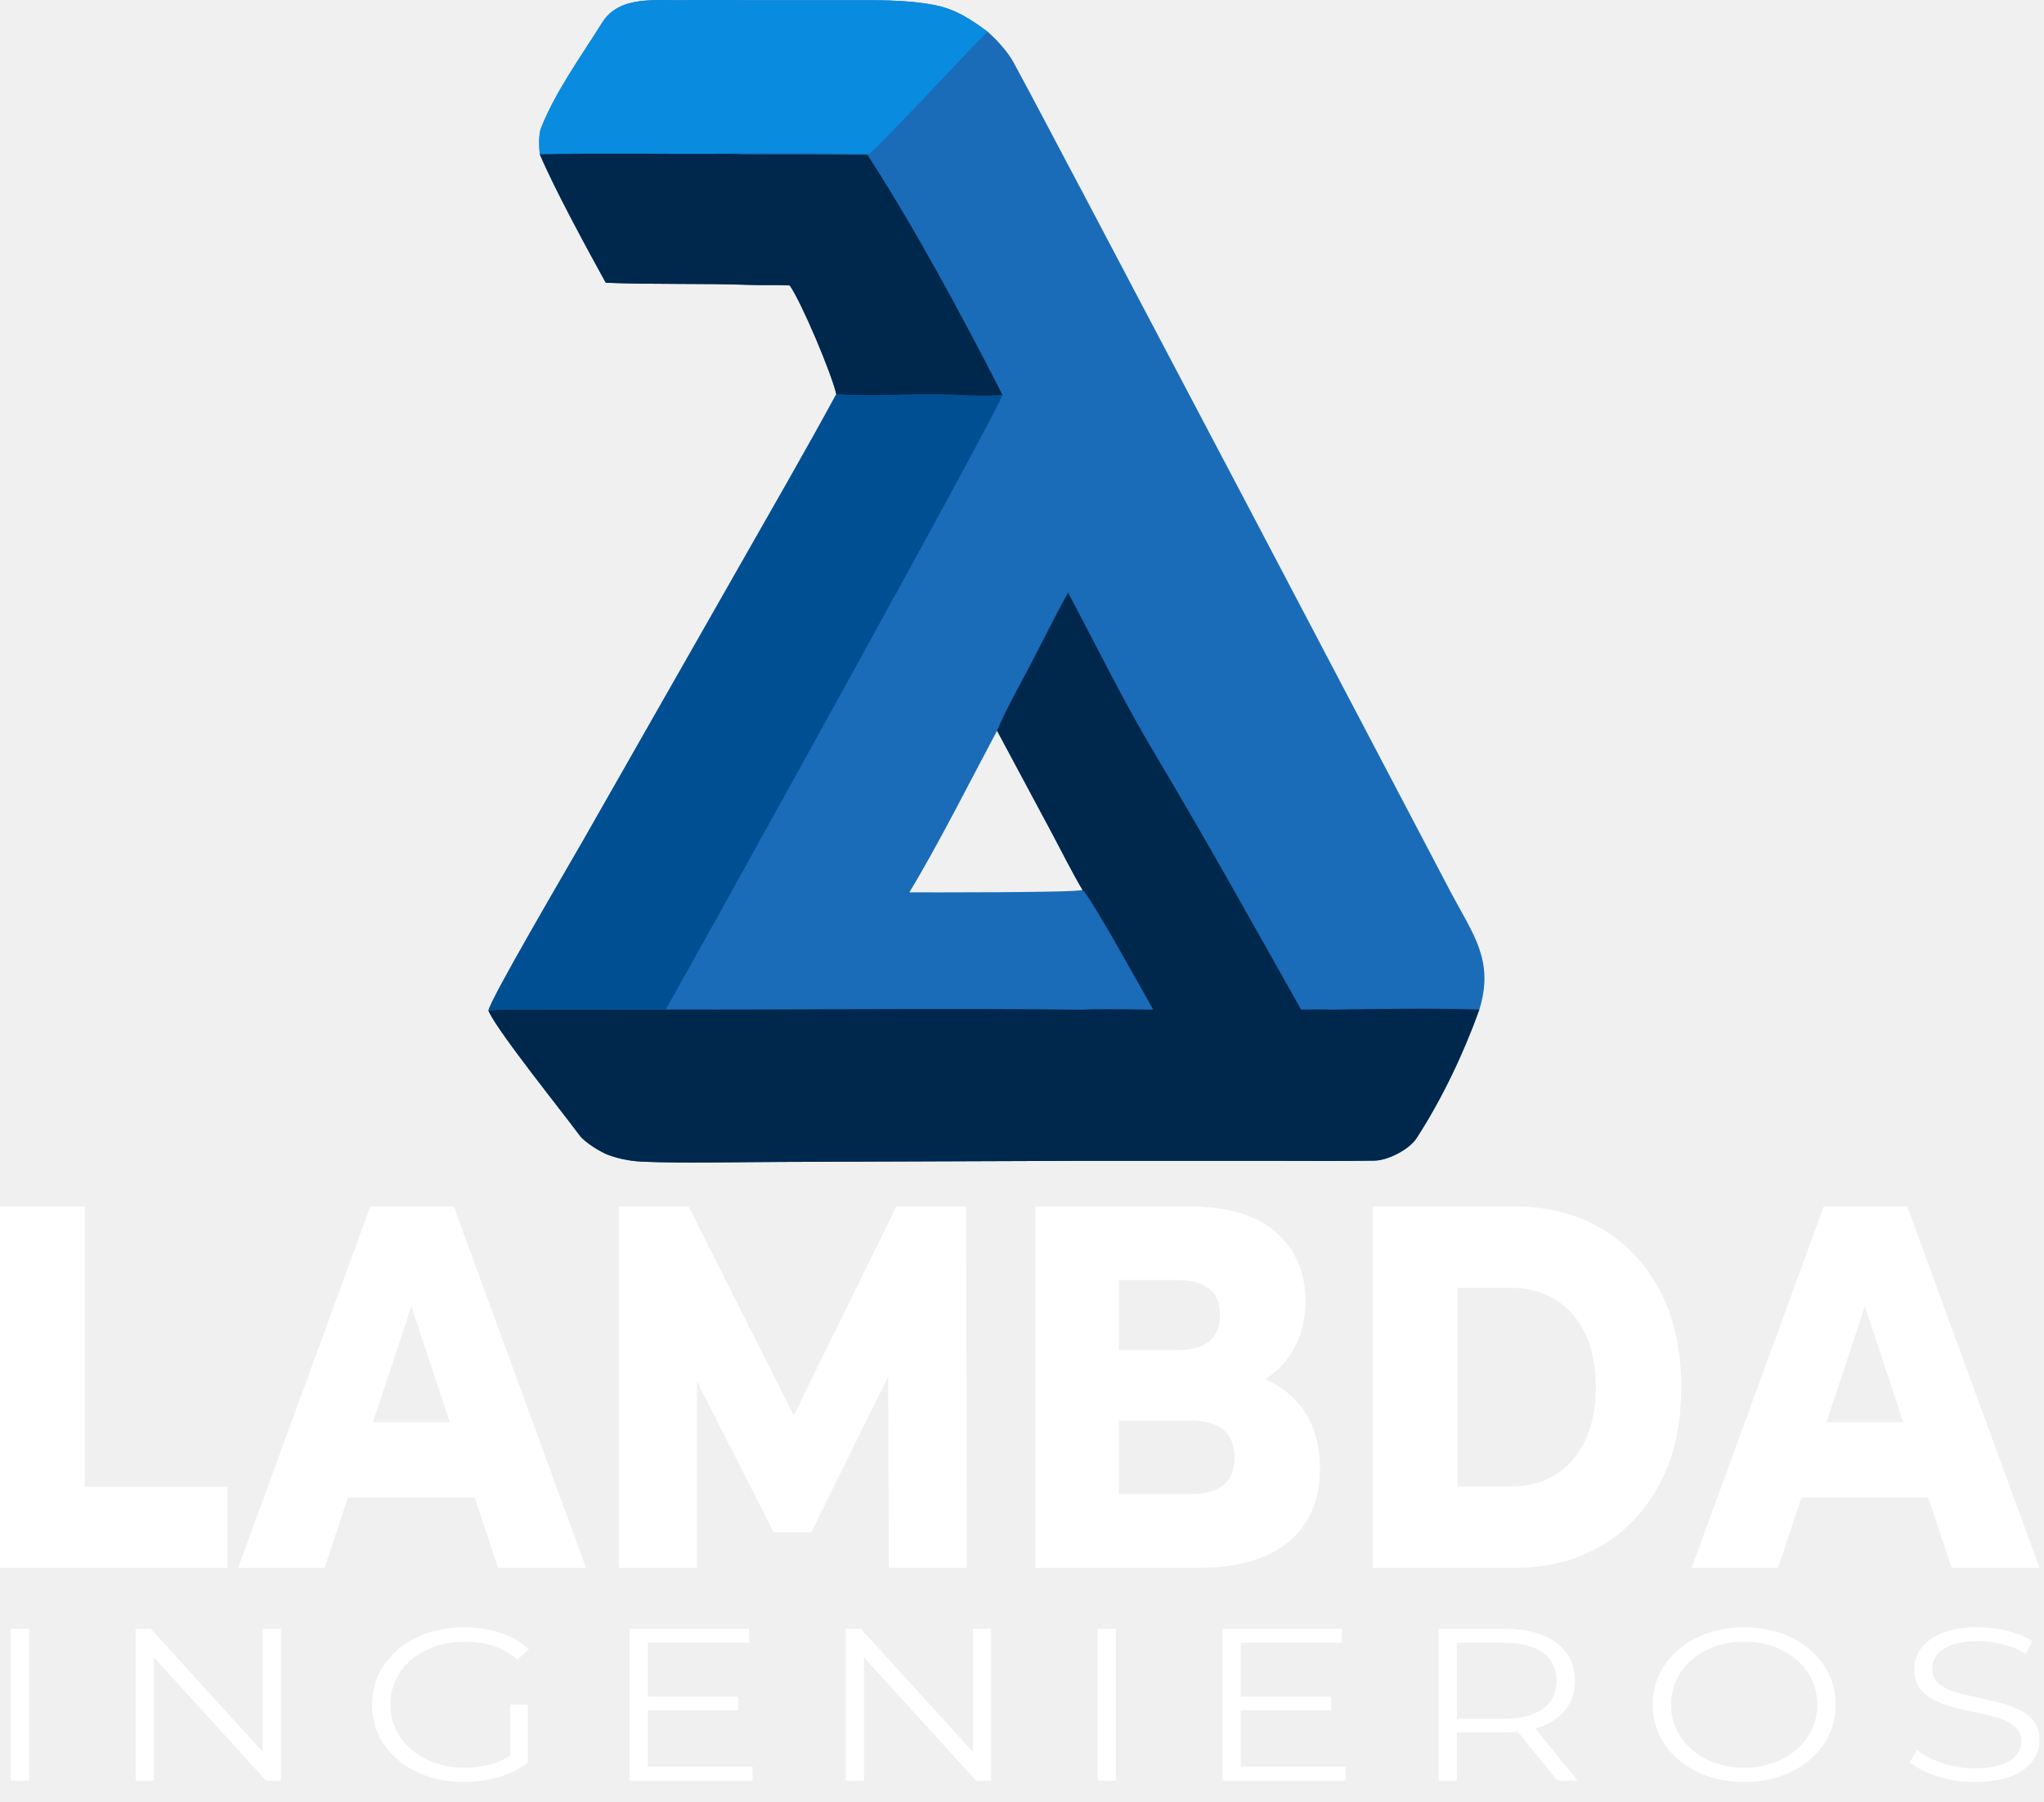
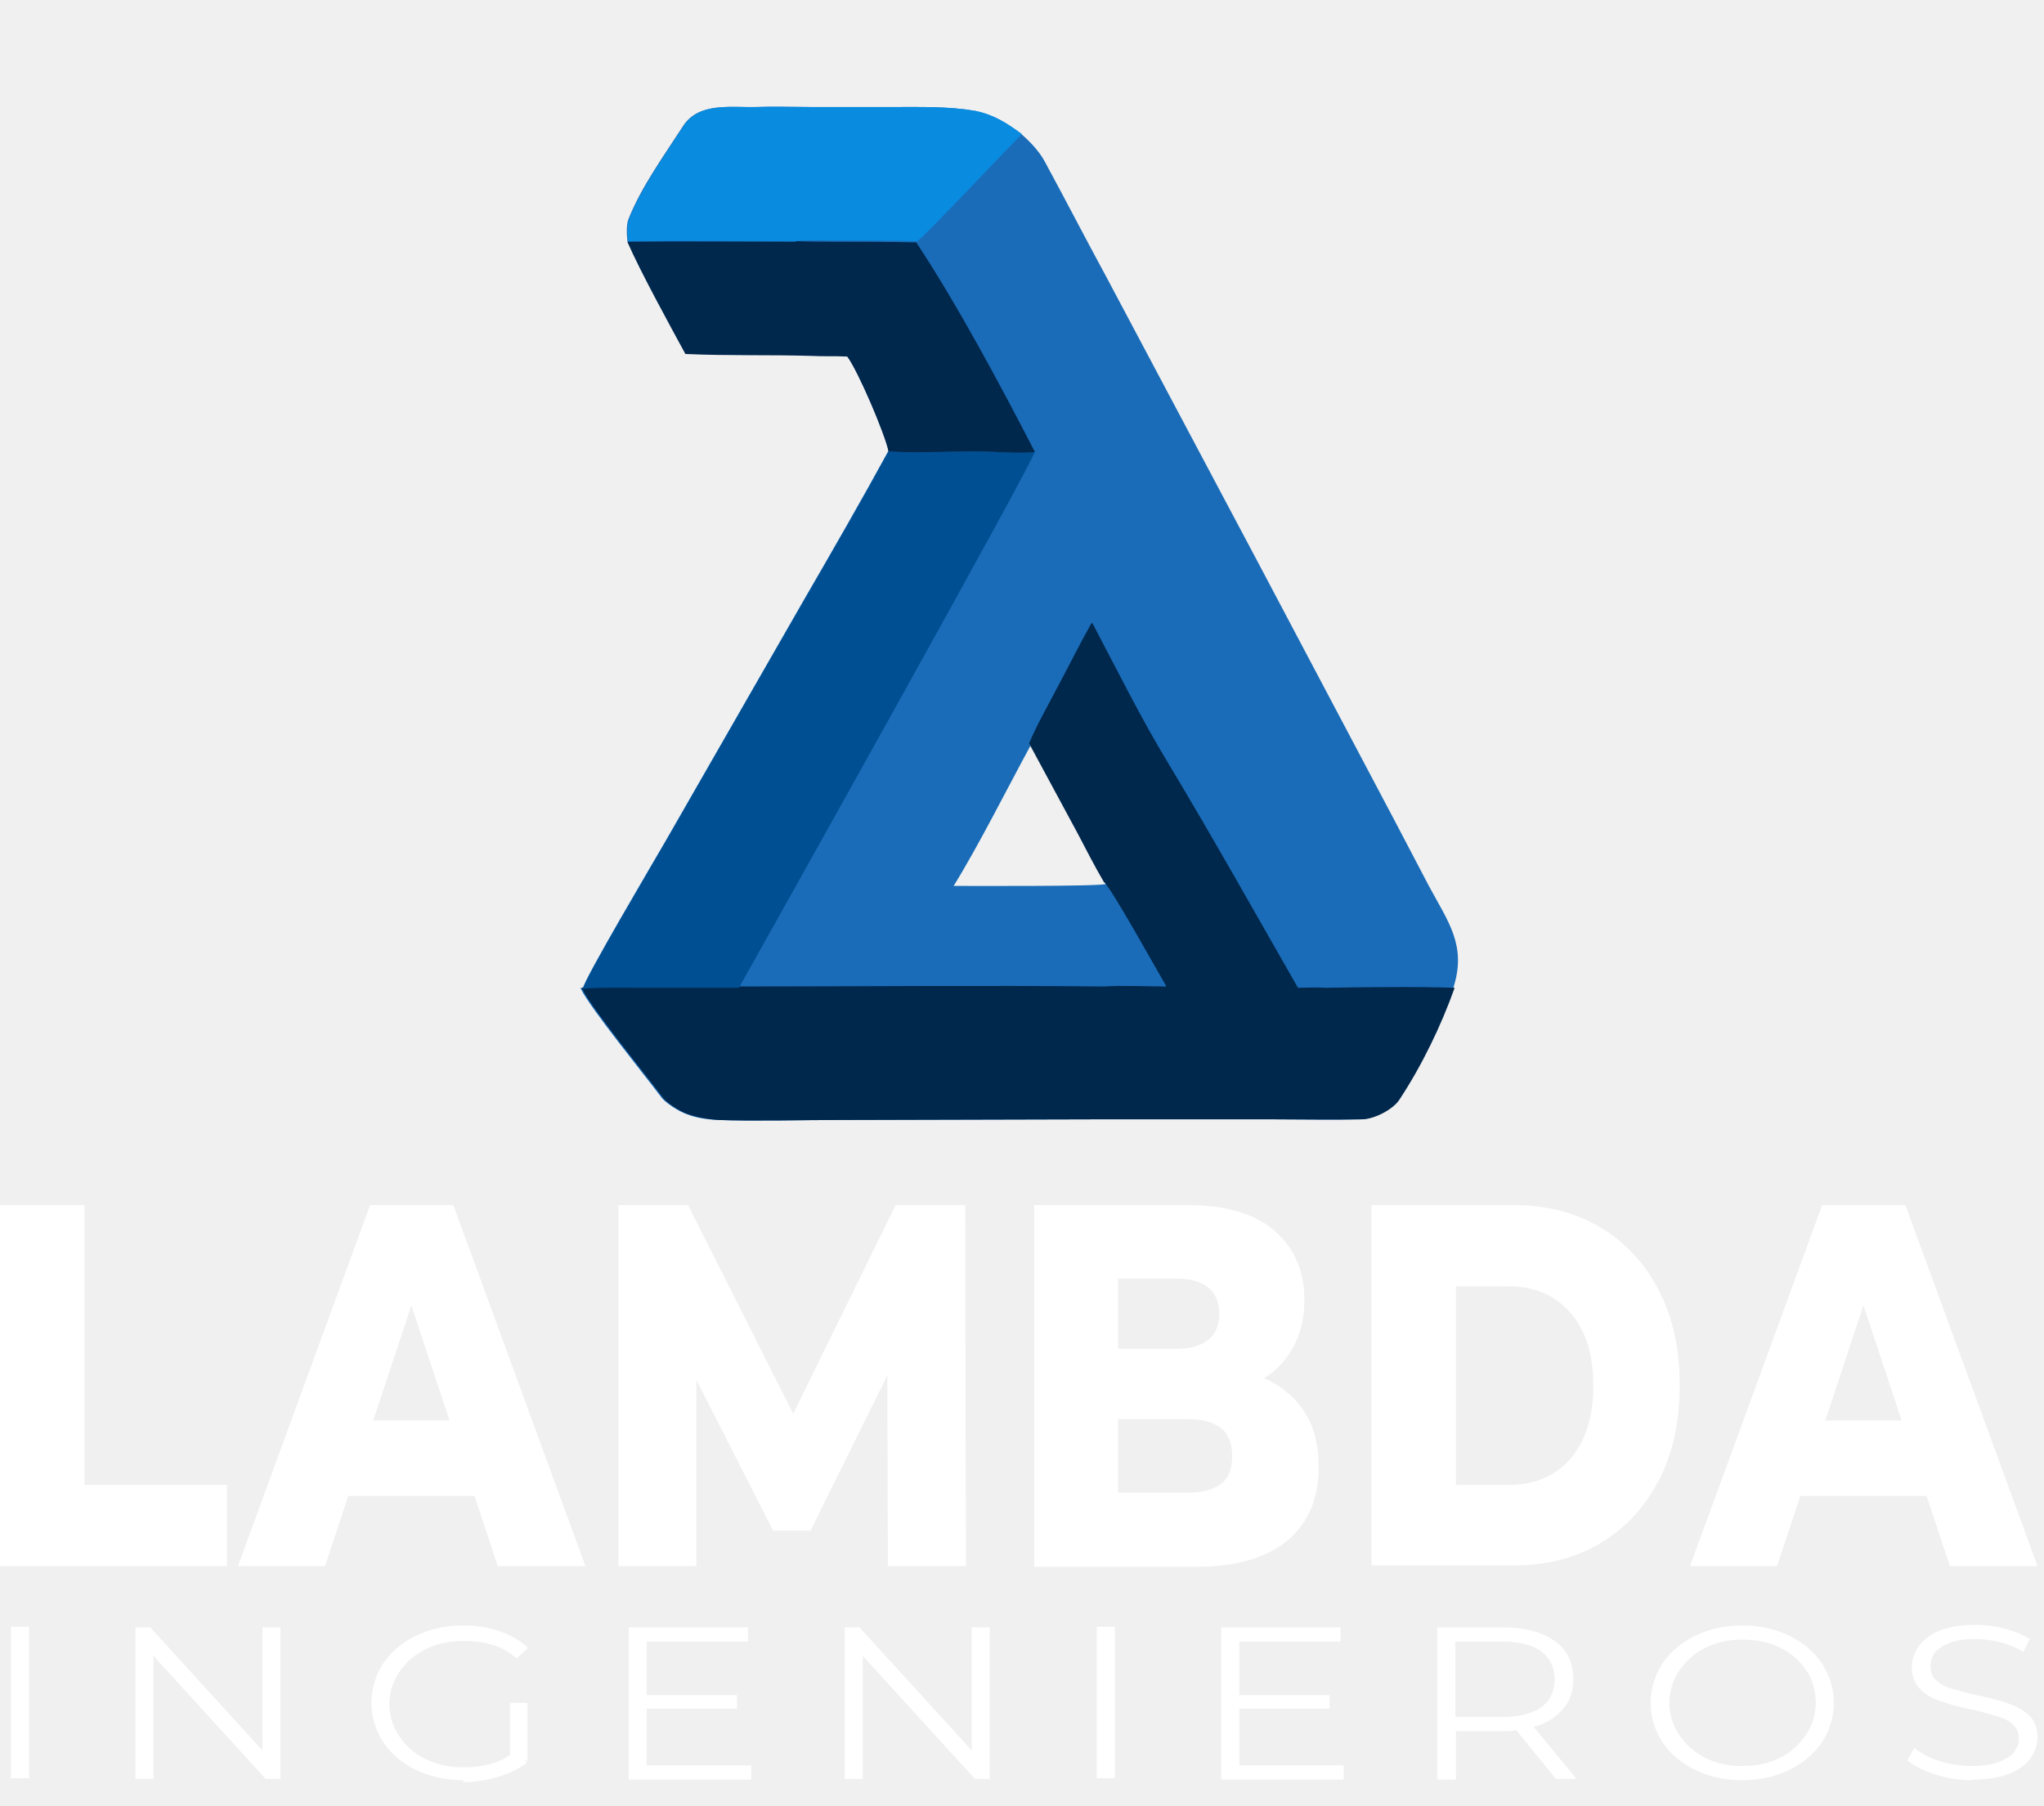
- <svg xmlns="http://www.w3.org/2000/svg" width="100%" height="100%" viewBox="0 0 76 67" version="1.1" xml:space="preserve" style="fill-rule:evenodd;clip-rule:evenodd;stroke-linejoin:round;stroke-miterlimit:2;">
-   <g transform="matrix(1,0,0,1,-528.223,-241.8763)">
-     <g transform="matrix(0.081502,0,0,0.079687,519.7475,234.6327)">
-       <path d="M326.833,562.493C327.142,558.052 363.665,494.444 369.885,483.302L441.565,354.636C456.204,328.291 471.423,301.39 485.519,274.824C483.378,265.208 469.67,231.929 464.281,224.101C458.668,223.73 451.693,224.047 445.907,223.835C424.138,223.04 402.08,223.732 380.346,222.828C371.822,207.017 356.804,178.769 350.226,162.811C349.928,159.636 349.64,153.714 350.777,150.76C357.384,133.607 369.221,117.022 378.711,101.458C386.617,88.493 403.567,91.313 416.584,90.999C425.724,90.779 435.362,90.995 444.588,90.996L488.71,91.016C502.293,91.026 516.892,90.578 530.298,93.256C540.083,95.211 546.753,99.878 554.518,105.66C558.823,109.495 563.747,115.028 566.446,120.117C577.207,140.411 587.655,161.055 598.291,181.412L677.898,335.955L747.906,472.234L766.068,507.639C776.07,526.875 785.797,539.255 778.885,561.957C771.725,582.373 761.847,603.657 750.267,621.936C746.907,627.24 737.227,632.355 731.042,632.453C716.065,632.691 701.004,632.561 686.007,632.547L593.202,632.554L460.651,633.049C441.163,633.075 416.765,633.777 397.57,632.957C392.21,632.759 386.908,631.754 381.859,629.942C377.897,628.52 370.65,623.765 368.451,620.714C360.513,609.699 331.667,573.035 327.077,563.037L326.833,562.493ZM597.841,506.134C593.343,498.448 588.235,487.966 584.048,479.952L558.859,431.853C546.92,454.741 531.738,485.578 518.84,507.272C527.037,507.26 594.728,507.469 597.841,506.134Z" style="fill:rgb(26,108,184);fill-rule:nonzero;" />
+ <svg xmlns="http://www.w3.org/2000/svg" width="100%" height="100%" viewBox="0 0 317 280" version="1.1" xml:space="preserve" style="fill-rule:evenodd;clip-rule:evenodd;stroke-linejoin:round;stroke-miterlimit:2;">
+   <g>
+     <g>
+       <path d="M90.4,153.3c0.1,-1.3 11,-19.7 12.9,-23l21.4,-37.3c4.4,-7.6 8.9,-15.4 13.1,-23.1c-0.6,-2.8 -4.7,-12.4 -6.4,-14.7c-1.7,-0.1 -3.8,-0 -5.5,-0.1c-6.5,-0.2 -13.1,-0 -19.6,-0.3c-2.5,-4.6 -7,-12.8 -9,-17.4c-0.1,-0.9 -0.2,-2.6 0.2,-3.5c2,-5 5.5,-9.8 8.4,-14.3c2.4,-3.8 7.4,-2.9 11.3,-3c2.7,-0.1 5.6,-0 8.4,-0l13.2,0c4.1,0 8.4,-0.1 12.4,0.6c2.9,0.6 4.9,1.9 7.2,3.6c1.3,1.1 2.8,2.7 3.6,4.2c3.2,5.9 6.3,11.9 9.5,17.8l23.8,44.8l20.9,39.5l5.4,10.3c3,5.6 5.9,9.2 3.8,15.8c-2.1,5.9 -5.1,12.1 -8.6,17.4c-1,1.5 -3.9,3 -5.8,3c-4.5,0.1 -9,0 -13.5,0l-27.8,0l-39.6,0.1c-5.8,0 -13.1,0.2 -18.9,-0c-1.6,-0.1 -3.2,-0.3 -4.7,-0.9c-1.2,-0.4 -3.4,-1.8 -4,-2.7c-2.4,-3.2 -11,-13.8 -12.4,-16.7l-0.1,-0.2Zm81.1,-16.3c-1.3,-2.2 -2.9,-5.3 -4.1,-7.6l-7.5,-13.9c-3.6,6.6 -8.1,15.6 -12,21.9c2.5,-0 22.7,0.1 23.6,-0.3Z" style="fill:#1a6cb8;fill-rule:nonzero;" />
    </g>
-     <g transform="matrix(0.081502,0,0,0.079687,519.7475,234.6327)">
-       <path d="M591.277,367.494C604.141,392.156 616.502,418.079 630.488,442.014C653.663,481.675 675.425,521.749 697.552,561.957C701.91,561.944 707.651,561.777 711.889,561.989C731.378,561.633 759.455,561.269 778.885,561.957C771.725,582.373 761.848,603.657 750.267,621.936C746.907,627.24 737.227,632.355 731.042,632.453C716.065,632.692 701.004,632.561 686.007,632.547L593.202,632.554L460.651,633.049C441.163,633.075 416.765,633.777 397.57,632.957C392.21,632.759 386.912,631.743 381.859,629.942C377.9,628.511 370.65,623.765 368.451,620.714C360.513,609.699 331.667,573.035 327.077,563.037L326.833,562.493C330.972,561.53 349.733,561.908 354.873,561.918L407.71,561.939C470.742,562.102 534.594,561.261 597.523,562.014C606.719,561.493 620.573,561.95 630.109,561.975C625.733,554.273 601.409,508.892 597.841,506.134C593.343,498.448 588.235,487.966 584.048,479.952L558.859,431.853C562.292,423.28 569.61,409.722 574.047,401.133C579.461,390.653 585.592,377.61 591.277,367.494Z" style="fill:rgb(0,39,76);fill-rule:nonzero;" />
+     <g>
+       <path d="M169.5,96.8c3.8,7.2 7.5,14.7 11.7,21.6c6.9,11.5 13.4,23.1 20.1,34.8c1.3,-0 3,-0.1 4.3,0c5.8,-0.1 14.2,-0.2 20,-0c-2.1,5.9 -5.1,12.1 -8.6,17.4c-1,1.5 -3.9,3 -5.8,3c-4.5,0.1 -9,0 -13.5,0l-27.8,0l-39.6,0.1c-5.8,0 -13.1,0.2 -18.9,-0c-1.6,-0.1 -3.2,-0.4 -4.7,-0.9c-1.2,-0.4 -3.4,-1.8 -4,-2.7c-2.4,-3.2 -11,-13.8 -12.4,-16.7l-0.1,-0.2c1.2,-0.3 6.8,-0.2 8.4,-0.2l15.8,0c18.9,0 38,-0.2 56.8,0c2.8,-0.2 6.9,-0 9.7,-0c-1.3,-2.2 -8.6,-15.4 -9.7,-16.2c-1.3,-2.2 -2.9,-5.3 -4.1,-7.6l-7.5,-13.9c1,-2.5 3.2,-6.4 4.5,-8.9c1.6,-3 3.5,-6.8 5.2,-9.8Z" style="fill:#00274c;fill-rule:nonzero;" />
    </g>
-     <g transform="matrix(0.081502,0,0,0.079687,519.7475,234.6327)">
-       <path d="M561.287,275.094C561.565,278.888 418.654,542.395 407.71,561.939L354.873,561.918C349.733,561.908 330.972,561.53 326.833,562.493C327.142,558.052 363.665,494.444 369.885,483.302L441.565,354.636C456.204,328.291 471.423,301.39 485.519,274.824C503.403,276.127 523.273,274.137 541.341,275.22C544.862,275.431 558.412,275.806 561.287,275.094Z" style="fill:rgb(0,79,147);fill-rule:nonzero;" />
+     <g>
+       <path d="M160.5,70c0.1,1.1 -42.7,77.5 -45.9,83.2l-15.8,-0c-1.5,-0 -7.1,-0.1 -8.4,0.2c0.1,-1.3 11,-19.7 12.9,-23l21.4,-37.3c4.4,-7.6 8.9,-15.4 13.1,-23.1c5.3,0.4 11.3,-0.2 16.7,0.1c1.1,0.1 5.1,0.2 6,-0Z" style="fill:#004f93;fill-rule:nonzero;" />
    </g>
-     <g transform="matrix(0.081502,0,0,0.079687,519.7475,234.6327)">
-       <path d="M437.594,162.653C444.193,163.134 453.202,162.897 459.952,162.913C473.203,162.918 486.454,162.994 499.705,163.14C520.65,195.977 543.955,240.212 561.287,275.094C558.412,275.806 544.862,275.431 541.341,275.22C523.273,274.137 503.403,276.127 485.519,274.824C483.378,265.208 469.67,231.929 464.281,224.101C458.668,223.73 451.693,224.047 445.907,223.835C424.138,223.04 402.08,223.732 380.346,222.828C371.822,207.017 356.804,178.769 350.226,162.811C379.155,162.354 408.599,162.804 437.594,162.653Z" style="fill:rgb(0,39,76);fill-rule:nonzero;" />
+     <g>
+       <path d="M123.5,37.4c2,0.1 4.7,0.1 6.7,0.1c4,0 7.9,0 11.9,0.1c6.3,9.5 13.2,22.4 18.4,32.5c-0.9,0.2 -4.9,0.1 -6,0c-5.4,-0.3 -11.3,0.3 -16.7,-0.1c-0.6,-2.8 -4.7,-12.4 -6.4,-14.7c-1.7,-0.1 -3.8,-0 -5.5,-0.1c-6.5,-0.2 -13.1,-0 -19.6,-0.3c-2.5,-4.6 -7,-12.8 -9,-17.4c8.7,-0.1 17.5,-0 26.1,-0Z" style="fill:#00274c;fill-rule:nonzero;" />
    </g>
-     <g transform="matrix(0.081502,0,0,0.079687,519.7475,234.6327)">
-       <path d="M350.226,162.811C349.928,159.636 349.64,153.714 350.777,150.76C357.384,133.607 369.221,117.022 378.711,101.458C386.617,88.493 403.567,91.313 416.584,90.999C425.724,90.779 435.362,90.995 444.588,90.996L488.71,91.016C502.293,91.026 516.892,90.578 530.298,93.256C540.083,95.211 546.753,99.878 554.518,105.66C542.44,118.033 530.836,131.292 518.894,143.805C513.342,149.622 506.411,157.407 500.511,162.756C486.15,162.446 471.784,162.321 457.419,162.381C453.512,162.376 440.839,162.149 437.594,162.653C408.599,162.804 379.155,162.354 350.226,162.811Z" style="fill:rgb(9,139,223);fill-rule:nonzero;" />
+     <g>
+       <path d="M97.4,37.4c-0.1,-0.9 -0.2,-2.6 0.2,-3.5c2,-5 5.5,-9.8 8.4,-14.3c2.4,-3.8 7.4,-2.9 11.3,-3c2.7,-0.1 5.6,-0 8.4,-0l13.2,0c4.1,0 8.4,-0.1 12.4,0.6c2.9,0.6 4.9,1.9 7.2,3.6c-3.6,3.6 -7.1,7.4 -10.7,11.1c-1.7,1.7 -3.7,3.9 -5.5,5.5c-4.3,-0.1 -8.6,-0.1 -12.9,-0.1c-1.2,-0 -5,-0.1 -5.9,0.1c-8.7,0 -17.5,-0.1 -26.1,0Z" style="fill:#098bdf;fill-rule:nonzero;" />
    </g>
-     <g transform="matrix(0.147689,0,0,0.173168,462.7558,227.6461)">
-       <path d="M443.278,418.823L443.278,341.21L464.609,341.21L464.609,401.423L500.534,401.423L500.534,418.823L443.278,418.823Z" style="fill:white;fill-rule:nonzero;" />
-       <path d="M503.232,418.823L536.508,341.21L557.51,341.21L590.82,418.823L568.695,418.823L542.66,351.943L551.029,351.943L524.994,418.823L503.232,418.823ZM521.423,403.713L526.913,387.549L563.717,387.549L569.242,403.713L521.423,403.713Z" style="fill:white;fill-rule:nonzero;" />
-       <path d="M599.088,418.823L599.088,341.21L616.633,341.21L647.78,394.013L638.537,394.013L668.955,341.21L686.5,341.21L686.682,418.823L667.043,418.823L666.861,371.973L670.22,371.973L647.523,411.185L638.064,411.185L614.674,371.973L618.728,371.973L618.728,418.823L599.088,418.823Z" style="fill:white;fill-rule:nonzero;" />
-       <path d="M703.948,418.823L703.948,341.21L742.441,341.21C752.358,341.21 759.753,343.086 764.627,346.836C769.502,350.585 771.939,355.461 771.939,361.466C771.939,365.453 770.925,368.957 768.896,371.978C766.869,375 764.007,377.363 760.311,379.069C756.614,380.774 752.213,381.626 747.107,381.626L749.195,376.361C754.5,376.361 759.127,377.189 763.074,378.844C767.022,380.498 770.095,382.903 772.294,386.061C774.493,389.219 775.593,393.041 775.593,397.528C775.593,404.231 772.967,409.456 767.715,413.203C762.464,416.95 754.757,418.823 744.594,418.823L703.948,418.823ZM724.982,403.006L742.909,403.006C746.577,403.006 749.356,402.357 751.245,401.059C753.135,399.759 754.08,397.779 754.08,395.118C754.08,392.457 753.135,390.472 751.245,389.162C749.356,387.852 746.577,387.198 742.909,387.198L723.493,387.198L723.493,372.068L739.665,372.068C743.248,372.068 745.938,371.432 747.733,370.159C749.528,368.885 750.426,367.015 750.426,364.548C750.426,362.03 749.528,360.148 747.733,358.9C745.938,357.652 743.248,357.027 739.665,357.027L724.982,357.027L724.982,403.006Z" style="fill:white;fill-rule:nonzero;" />
-       <path d="M788.891,418.823L788.891,341.21L824.529,341.21C832.838,341.21 840.147,342.799 846.456,345.975C852.766,349.151 857.693,353.627 861.237,359.404C864.781,365.18 866.553,372.051 866.553,380.017C866.553,387.93 864.781,394.788 861.237,400.591C857.693,406.393 852.766,410.883 846.456,414.059C840.147,417.235 832.838,418.823 824.529,418.823L788.891,418.823ZM810.222,401.346L823.587,401.346C827.91,401.346 831.674,400.501 834.878,398.81C838.082,397.119 840.576,394.67 842.362,391.463C844.147,388.254 845.04,384.439 845.04,380.017C845.04,375.52 844.147,371.687 842.362,368.517C840.576,365.345 838.082,362.914 834.878,361.223C831.674,359.533 827.91,358.687 823.587,358.687L810.222,358.687L810.222,401.346Z" style="fill:white;fill-rule:nonzero;" />
-       <path d="M869.154,418.823L902.43,341.21L923.432,341.21L956.743,418.823L934.617,418.823L908.582,351.943L916.951,351.943L890.916,418.823L869.154,418.823ZM887.345,403.713L892.835,387.549L929.639,387.549L935.164,403.713L887.345,403.713Z" style="fill:white;fill-rule:nonzero;" />
+     <g>
+       <path d="M0,242.9l0,-56l13.1,0l0,43.4l22.1,0l0,12.6l-35.2,0Z" style="fill:#fff;fill-rule:nonzero;" />
+       <path d="M36.9,242.9l20.5,-56l12.9,0l20.5,56l-13.6,0l-16,-48.3l5.2,0l-16,48.3l-13.4,0Zm11.2,-10.9l3.4,-11.7l22.6,0l3.4,11.7l-29.4,0Z" style="fill:#fff;fill-rule:nonzero;" />
+       <path d="M95.9,242.9l0,-56l10.8,0l19.2,38.1l-5.7,0l18.7,-38.1l10.8,0l0.1,56l-12.1,0l-0.1,-33.8l2.1,0l-14,28.3l-5.8,0l-14.4,-28.3l2.5,0l0,33.8l-12.1,0Z" style="fill:#fff;fill-rule:nonzero;" />
+       <path d="M160.4,242.9l0,-56l23.7,0c6.1,0 10.7,1.4 13.7,4.1c3,2.7 4.5,6.2 4.5,10.6c0,2.9 -0.6,5.4 -1.9,7.6c-1.2,2.2 -3,3.9 -5.3,5.1c-2.3,1.2 -5,1.8 -8.1,1.8l1.3,-3.8c3.3,0 6.1,0.6 8.5,1.8c2.4,1.2 4.3,2.9 5.7,5.2c1.4,2.3 2,5 2,8.3c0,4.8 -1.6,8.6 -4.8,11.3c-3.2,2.7 -8,4.1 -14.2,4.1l-25,0Zm12.9,-11.4l11,0c2.3,0 4,-0.5 5.1,-1.4c1.2,-0.9 1.7,-2.4 1.7,-4.3c0,-1.9 -0.6,-3.4 -1.7,-4.3c-1.2,-0.9 -2.9,-1.4 -5.1,-1.4l-11.9,0l0,-10.9l10,0c2.2,0 3.9,-0.5 5,-1.4c1.1,-0.9 1.7,-2.3 1.7,-4c0,-1.8 -0.6,-3.2 -1.7,-4.1c-1.1,-0.9 -2.8,-1.4 -5,-1.4l-9,0l0,33.2Z" style="fill:#fff;fill-rule:nonzero;" />
+       <path d="M212.7,242.9l0,-56l21.9,0c5.1,0 9.6,1.1 13.5,3.4c3.9,2.3 6.9,5.5 9.1,9.7c2.2,4.2 3.3,9.1 3.3,14.9c0,5.7 -1.1,10.7 -3.3,14.8c-2.2,4.2 -5.2,7.4 -9.1,9.7c-3.9,2.3 -8.4,3.4 -13.5,3.4l-21.9,0Zm13.1,-12.6l8.2,0c2.7,0 5,-0.6 6.9,-1.8c2,-1.2 3.5,-3 4.6,-5.3c1.1,-2.3 1.6,-5.1 1.6,-8.3c0,-3.2 -0.5,-6 -1.6,-8.3c-1.1,-2.3 -2.6,-4 -4.6,-5.3c-2,-1.2 -4.3,-1.8 -6.9,-1.8l-8.2,0l0,30.8Z" style="fill:#fff;fill-rule:nonzero;" />
+       <path d="M262.1,242.9l20.5,-56l12.9,0l20.5,56l-13.6,0l-16,-48.3l5.2,0l-16,48.3l-13.4,0Zm11.2,-10.9l3.4,-11.7l22.6,0l3.4,11.7l-29.4,0Z" style="fill:#fff;fill-rule:nonzero;" />
    </g>
-     <g transform="matrix(0.164292,0,0,0.192636,431.2232,234.766)">
-       <rect x="592.859" y="351.287" width="4.124" height="29.306" style="fill:white;fill-rule:nonzero;" />
-       <path d="M621.116,380.593L621.116,351.287L624.529,351.287L651.695,376.759L649.897,376.759L649.897,351.287L654.02,351.287L654.02,380.593L650.607,380.593L623.44,355.12L625.24,355.12L625.24,380.593L621.116,380.593Z" style="fill:white;fill-rule:nonzero;" />
-       <path d="M695.4,380.861C692.409,380.861 689.649,380.491 687.118,379.752C684.589,379.012 682.389,377.968 680.518,376.621C678.647,375.273 677.195,373.694 676.161,371.884C675.126,370.074 674.609,368.093 674.609,365.94C674.609,363.787 675.126,361.805 676.161,359.995C677.195,358.186 678.653,356.607 680.534,355.259C682.415,353.911 684.621,352.867 687.15,352.128C689.68,351.388 692.451,351.018 695.464,351.018C698.447,351.018 701.191,351.373 703.695,352.082C706.2,352.791 708.34,353.853 710.114,355.266L707.525,357.229C705.851,356.008 704.025,355.129 702.048,354.591C700.072,354.052 697.93,353.783 695.623,353.783C693.203,353.783 690.963,354.087 688.905,354.697C686.847,355.305 685.057,356.158 683.535,357.254C682.014,358.35 680.838,359.635 680.009,361.111C679.179,362.586 678.765,364.195 678.765,365.94C678.765,367.668 679.179,369.27 680.009,370.746C680.838,372.221 682.014,373.51 683.535,374.614C685.057,375.718 686.841,376.574 688.889,377.183C690.937,377.792 693.171,378.097 695.592,378.097C697.813,378.097 699.931,377.841 701.945,377.331C703.96,376.819 705.809,375.969 707.492,374.781L709.858,377.117C707.999,378.357 705.807,379.291 703.281,379.919C700.755,380.547 698.128,380.861 695.4,380.861ZM709.858,377.117L705.886,376.724L705.886,365.925L709.858,365.925L709.858,377.117Z" style="fill:white;fill-rule:nonzero;" />
-       <path d="M732.905,380.593L732.905,351.287L759.918,351.287L759.918,353.98L737.029,353.98L737.029,377.9L760.73,377.9L760.73,380.593L732.905,380.593ZM736.62,367.032L736.62,364.387L757.448,364.387L757.448,367.032L736.62,367.032Z" style="fill:white;fill-rule:nonzero;" />
-       <path d="M781.819,380.593L781.819,351.287L785.233,351.287L812.399,376.759L810.6,376.759L810.6,351.287L814.724,351.287L814.724,380.593L811.311,380.593L784.144,355.12L785.943,355.12L785.943,380.593L781.819,380.593Z" style="fill:white;fill-rule:nonzero;" />
-       <rect x="838.84" y="351.287" width="4.124" height="29.306" style="fill:white;fill-rule:nonzero;" />
-       <path d="M867.097,380.593L867.097,351.287L894.11,351.287L894.11,353.98L871.221,353.98L871.221,377.9L894.922,377.9L894.922,380.593L867.097,380.593ZM870.812,367.032L870.812,364.387L891.64,364.387L891.64,367.032L870.812,367.032Z" style="fill:white;fill-rule:nonzero;" />
-       <path d="M916.011,380.593L916.011,351.287L930.724,351.287C935.735,351.287 939.673,352.171 942.54,353.939C945.407,355.706 946.841,358.166 946.841,361.319C946.841,363.392 946.195,365.175 944.903,366.668C943.612,368.16 941.764,369.306 939.36,370.105C936.957,370.904 934.078,371.304 930.724,371.304L918.289,371.304L920.135,369.884L920.135,380.593L916.011,380.593ZM942.902,380.593L932.762,369.959L937.294,369.959L947.467,380.593L942.902,380.593ZM920.135,370.132L918.289,368.658L930.645,368.658C934.58,368.658 937.571,368.014 939.616,366.727C941.662,365.438 942.685,363.636 942.685,361.319C942.685,358.974 941.662,357.165 939.616,355.891C937.571,354.617 934.58,353.98 930.645,353.98L918.289,353.98L920.135,352.482L920.135,370.132Z" style="fill:white;fill-rule:nonzero;" />
-       <path d="M985.163,380.861C982.193,380.861 979.445,380.487 976.918,379.74C974.392,378.992 972.198,377.944 970.335,376.597C968.473,375.249 967.024,373.672 965.99,371.866C964.956,370.06 964.439,368.084 964.439,365.94C964.439,363.795 964.956,361.82 965.99,360.014C967.024,358.207 968.474,356.629 970.339,355.28C972.204,353.929 974.397,352.882 976.915,352.136C979.435,351.391 982.182,351.018 985.156,351.018C988.131,351.018 990.874,351.39 993.387,352.132C995.9,352.875 998.087,353.918 999.947,355.263C1001.808,356.608 1003.256,358.186 1004.29,359.998C1005.325,361.81 1005.842,363.791 1005.842,365.942C1005.842,368.094 1005.325,370.074 1004.29,371.884C1003.256,373.694 1001.808,375.271 999.947,376.616C998.087,377.961 995.9,379.005 993.387,379.748C990.874,380.49 988.133,380.861 985.163,380.861ZM985.156,378.097C987.518,378.097 989.703,377.794 991.712,377.189C993.722,376.583 995.472,375.73 996.962,374.628C998.453,373.527 999.613,372.24 1000.442,370.768C1001.272,369.296 1001.687,367.684 1001.687,365.933C1001.687,364.181 1001.273,362.572 1000.446,361.106C999.619,359.64 998.46,358.356 996.968,357.254C995.477,356.151 993.725,355.297 991.715,354.691C989.704,354.086 987.518,353.783 985.156,353.783C982.795,353.783 980.606,354.086 978.59,354.693C976.575,355.299 974.819,356.154 973.324,357.257C971.828,358.36 970.666,359.646 969.837,361.113C969.009,362.58 968.594,364.186 968.594,365.932C968.594,367.678 969.008,369.287 969.836,370.759C970.664,372.231 971.825,373.52 973.318,374.628C974.812,375.734 976.568,376.589 978.587,377.193C980.605,377.795 982.795,378.097 985.156,378.097Z" style="fill:white;fill-rule:nonzero;" />
-       <path d="M1037.319,380.861C1034.36,380.861 1031.545,380.502 1028.874,379.784C1026.203,379.065 1024.126,378.146 1022.643,377.024L1024.292,374.654C1025.7,375.663 1027.572,376.509 1029.907,377.191C1032.241,377.874 1034.704,378.215 1037.295,378.215C1039.764,378.215 1041.775,377.985 1043.329,377.526C1044.883,377.066 1046.032,376.444 1046.776,375.659C1047.52,374.873 1047.892,373.999 1047.892,373.036C1047.892,371.893 1047.452,370.976 1046.572,370.283C1045.694,369.59 1044.535,369.038 1043.098,368.629C1041.66,368.219 1040.081,367.866 1038.36,367.569C1036.639,367.272 1034.914,366.944 1033.185,366.585C1031.455,366.226 1029.872,365.759 1028.434,365.184C1026.997,364.607 1025.839,363.833 1024.959,362.861C1024.081,361.888 1023.641,360.626 1023.641,359.075C1023.641,357.633 1024.154,356.302 1025.179,355.083C1026.205,353.864 1027.785,352.882 1029.919,352.136C1032.054,351.391 1034.787,351.018 1038.12,351.018C1040.349,351.018 1042.555,351.251 1044.739,351.716C1046.922,352.181 1048.801,352.826 1050.375,353.651L1048.927,356.1C1047.266,355.266 1045.489,354.652 1043.596,354.257C1041.704,353.862 1039.876,353.664 1038.112,353.664C1035.734,353.664 1033.772,353.905 1032.226,354.387C1030.68,354.868 1029.545,355.505 1028.82,356.299C1028.095,357.092 1027.733,357.983 1027.733,358.974C1027.733,360.129 1028.172,361.053 1029.052,361.747C1029.931,362.44 1031.09,362.987 1032.527,363.388C1033.964,363.79 1035.547,364.143 1037.276,364.448C1039.006,364.753 1040.731,365.084 1042.452,365.441C1044.173,365.798 1045.753,366.26 1047.19,366.828C1048.627,367.396 1049.785,368.16 1050.665,369.121C1051.544,370.082 1051.984,371.323 1051.984,372.846C1051.984,374.272 1051.462,375.595 1050.417,376.814C1049.373,378.034 1047.765,379.013 1045.595,379.752C1043.426,380.491 1040.667,380.861 1037.319,380.861Z" style="fill:white;fill-rule:nonzero;" />
+     <g>
+       <rect x="1.7" y="252.3" width="2.8" height="23.5" style="fill:#fff;" />
+       <path d="M21,275.9l0,-23.5l2.3,0l18.6,20.4l-1.2,0l0,-20.4l2.8,0l0,23.5l-2.3,0l-18.6,-20.4l1.2,0l0,20.4l-2.8,0Z" style="fill:#fff;fill-rule:nonzero;" />
+       <path d="M71.9,276.1c-2,0 -3.9,-0.3 -5.7,-0.9c-1.7,-0.6 -3.2,-1.4 -4.5,-2.5c-1.3,-1.1 -2.3,-2.3 -3,-3.8c-0.7,-1.5 -1.1,-3 -1.1,-4.8c0,-1.7 0.4,-3.3 1.1,-4.8c0.7,-1.5 1.7,-2.7 3,-3.8c1.3,-1.1 2.8,-1.9 4.5,-2.5c1.7,-0.6 3.6,-0.9 5.7,-0.9c2,0 3.9,0.3 5.6,0.9c1.7,0.6 3.2,1.4 4.4,2.6l-1.8,1.6c-1.1,-1 -2.4,-1.7 -3.7,-2.1c-1.4,-0.4 -2.8,-0.6 -4.4,-0.6c-1.7,0 -3.2,0.2 -4.6,0.7c-1.4,0.5 -2.6,1.2 -3.7,2.1c-1,0.9 -1.8,1.9 -2.4,3.1c-0.6,1.2 -0.9,2.5 -0.9,3.9c0,1.4 0.3,2.7 0.9,3.9c0.6,1.2 1.4,2.2 2.4,3.1c1,0.9 2.3,1.6 3.7,2.1c1.4,0.5 2.9,0.7 4.6,0.7c1.5,0 3,-0.2 4.3,-0.6c1.4,-0.4 2.6,-1.1 3.8,-2l1.6,1.9c-1.3,1 -2.8,1.7 -4.5,2.2c-1.7,0.5 -3.5,0.8 -5.4,0.8Zm9.9,-3l-2.7,-0.3l0,-8.7l2.7,0l0,9Z" style="fill:#fff;fill-rule:nonzero;" />
+       <path d="M97.5,275.9l0,-23.5l18.5,0l0,2.2l-15.7,0l0,19.2l16.2,0l0,2.2l-19,0Zm2.5,-10.9l0,-2.1l14.3,0l0,2.1l-14.3,0Z" style="fill:#fff;fill-rule:nonzero;" />
+       <path d="M131,275.9l0,-23.5l2.3,0l18.6,20.4l-1.2,0l0,-20.4l2.8,0l0,23.5l-2.3,0l-18.6,-20.4l1.2,0l0,20.4l-2.8,0Z" style="fill:#fff;fill-rule:nonzero;" />
+       <rect x="170.1" y="252.3" width="2.8" height="23.5" style="fill:#fff;" />
+       <path d="M189.4,275.9l0,-23.5l18.5,0l0,2.2l-15.7,0l0,19.2l16.2,0l0,2.2l-19,0Zm2.5,-10.9l0,-2.1l14.3,0l0,2.1l-14.3,0Z" style="fill:#fff;fill-rule:nonzero;" />
+       <path d="M222.9,275.9l0,-23.5l10.1,0c3.4,0 6.1,0.7 8.1,2.1c2,1.4 2.9,3.4 2.9,5.9c0,1.7 -0.4,3.1 -1.3,4.3c-0.9,1.2 -2.1,2.1 -3.8,2.8c-1.6,0.6 -3.6,1 -5.9,1l-8.5,0l1.3,-1.1l0,8.6l-2.8,0Zm18.4,0l-6.9,-8.5l3.1,0l7,8.5l-3.1,0Zm-15.6,-8.4l-1.3,-1.2l8.5,0c2.7,0 4.7,-0.5 6.1,-1.5c1.4,-1 2.1,-2.5 2.1,-4.3c0,-1.9 -0.7,-3.3 -2.1,-4.4c-1.4,-1 -3.4,-1.5 -6.1,-1.5l-8.5,0l1.3,-1.2l0,14.2Z" style="fill:#fff;fill-rule:nonzero;" />
+       <path d="M270.2,276.1c-2,0 -3.9,-0.3 -5.6,-0.9c-1.7,-0.6 -3.2,-1.4 -4.5,-2.5c-1.3,-1.1 -2.3,-2.3 -3,-3.8c-0.7,-1.4 -1.1,-3 -1.1,-4.8c0,-1.7 0.4,-3.3 1.1,-4.8c0.7,-1.5 1.7,-2.7 3,-3.8c1.3,-1.1 2.8,-1.9 4.5,-2.5c1.7,-0.6 3.6,-0.9 5.6,-0.9c2,0 3.9,0.3 5.6,0.9c1.7,0.6 3.2,1.4 4.5,2.5c1.3,1.1 2.3,2.3 3,3.8c0.7,1.5 1.1,3 1.1,4.8c0,1.7 -0.4,3.3 -1.1,4.8c-0.7,1.5 -1.7,2.7 -3,3.8c-1.3,1.1 -2.8,1.9 -4.5,2.5c-1.7,0.6 -3.6,0.9 -5.6,0.9Zm-0,-2.2c1.6,0 3.1,-0.2 4.5,-0.7c1.4,-0.5 2.6,-1.2 3.6,-2.1c1,-0.9 1.8,-1.9 2.4,-3.1c0.6,-1.2 0.9,-2.5 0.9,-3.9c0,-1.4 -0.3,-2.7 -0.8,-3.9c-0.6,-1.2 -1.4,-2.2 -2.4,-3.1c-1,-0.9 -2.2,-1.6 -3.6,-2.1c-1.4,-0.5 -2.9,-0.7 -4.5,-0.7c-1.6,0 -3.1,0.2 -4.5,0.7c-1.4,0.5 -2.6,1.2 -3.6,2.1c-1,0.9 -1.8,1.9 -2.4,3.1c-0.6,1.2 -0.9,2.5 -0.9,3.9c0,1.4 0.3,2.7 0.9,3.9c0.6,1.2 1.4,2.2 2.4,3.1c1,0.9 2.2,1.6 3.6,2.1c1.4,0.5 2.9,0.7 4.5,0.7Z" style="fill:#fff;fill-rule:nonzero;" />
+       <path d="M305.9,276.1c-2,0 -4,-0.3 -5.8,-0.9c-1.8,-0.6 -3.3,-1.3 -4.3,-2.2l1.1,-1.9c1,0.8 2.2,1.5 3.8,2c1.6,0.5 3.3,0.8 5.1,0.8c1.7,0 3.1,-0.2 4.1,-0.6c1.1,-0.4 1.9,-0.9 2.4,-1.5c0.5,-0.6 0.8,-1.3 0.8,-2.1c0,-0.9 -0.3,-1.7 -0.9,-2.2c-0.6,-0.6 -1.4,-1 -2.4,-1.3c-1,-0.3 -2.1,-0.6 -3.2,-0.9c-1.2,-0.2 -2.4,-0.5 -3.5,-0.8c-1.2,-0.3 -2.3,-0.7 -3.3,-1.1c-1,-0.5 -1.8,-1.1 -2.4,-1.9c-0.6,-0.8 -0.9,-1.8 -0.9,-3c0,-1.2 0.4,-2.2 1.1,-3.2c0.7,-1 1.8,-1.8 3.2,-2.4c1.5,-0.6 3.3,-0.9 5.6,-0.9c1.5,0 3,0.2 4.5,0.6c1.5,0.4 2.8,0.9 3.9,1.6l-1,2c-1.1,-0.7 -2.4,-1.2 -3.6,-1.5c-1.3,-0.3 -2.5,-0.5 -3.8,-0.5c-1.6,0 -3,0.2 -4,0.6c-1.1,0.4 -1.8,0.9 -2.3,1.5c-0.5,0.6 -0.7,1.4 -0.7,2.1c0,0.9 0.3,1.7 0.9,2.2c0.6,0.6 1.4,1 2.4,1.3c1,0.3 2.1,0.6 3.3,0.9c1.2,0.2 2.4,0.5 3.5,0.8c1.2,0.3 2.3,0.7 3.2,1.1c1,0.5 1.8,1.1 2.4,1.8c0.6,0.8 0.9,1.8 0.9,3c0,1.1 -0.4,2.2 -1.1,3.2c-0.7,1 -1.8,1.8 -3.3,2.4c-1.5,0.6 -3.4,0.9 -5.7,0.9Z" style="fill:#fff;fill-rule:nonzero;" />
    </g>
  </g>
</svg>
